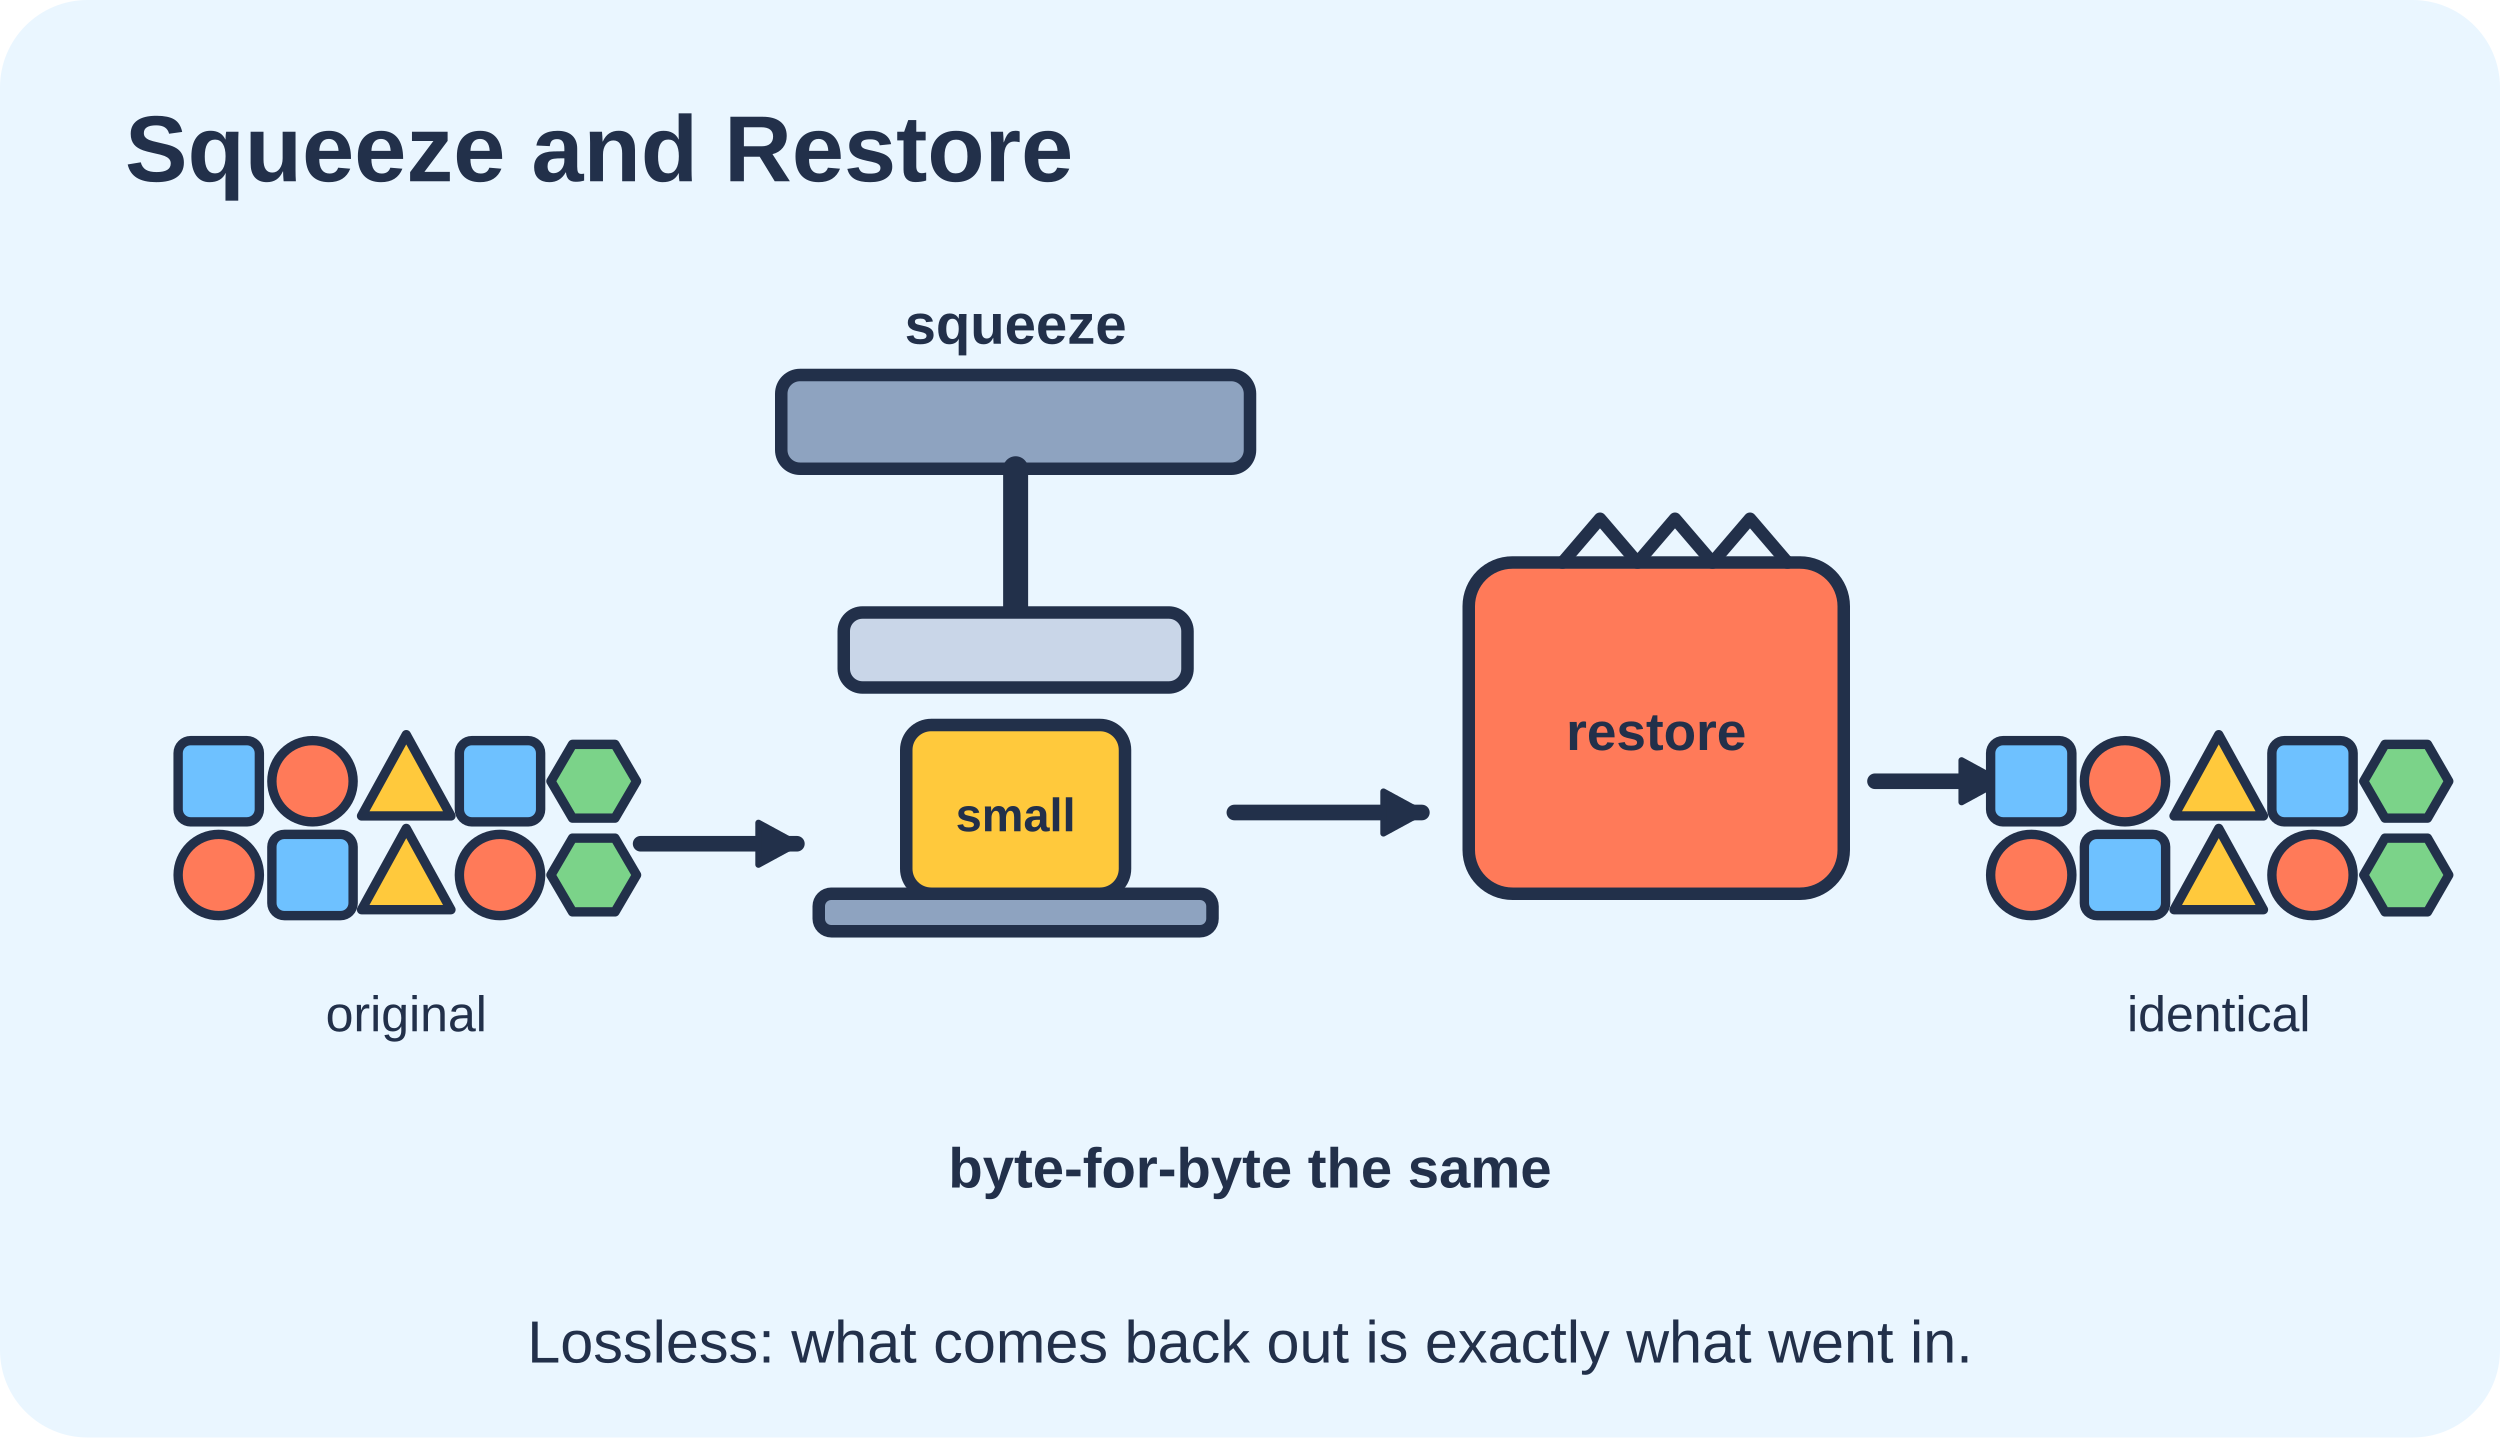
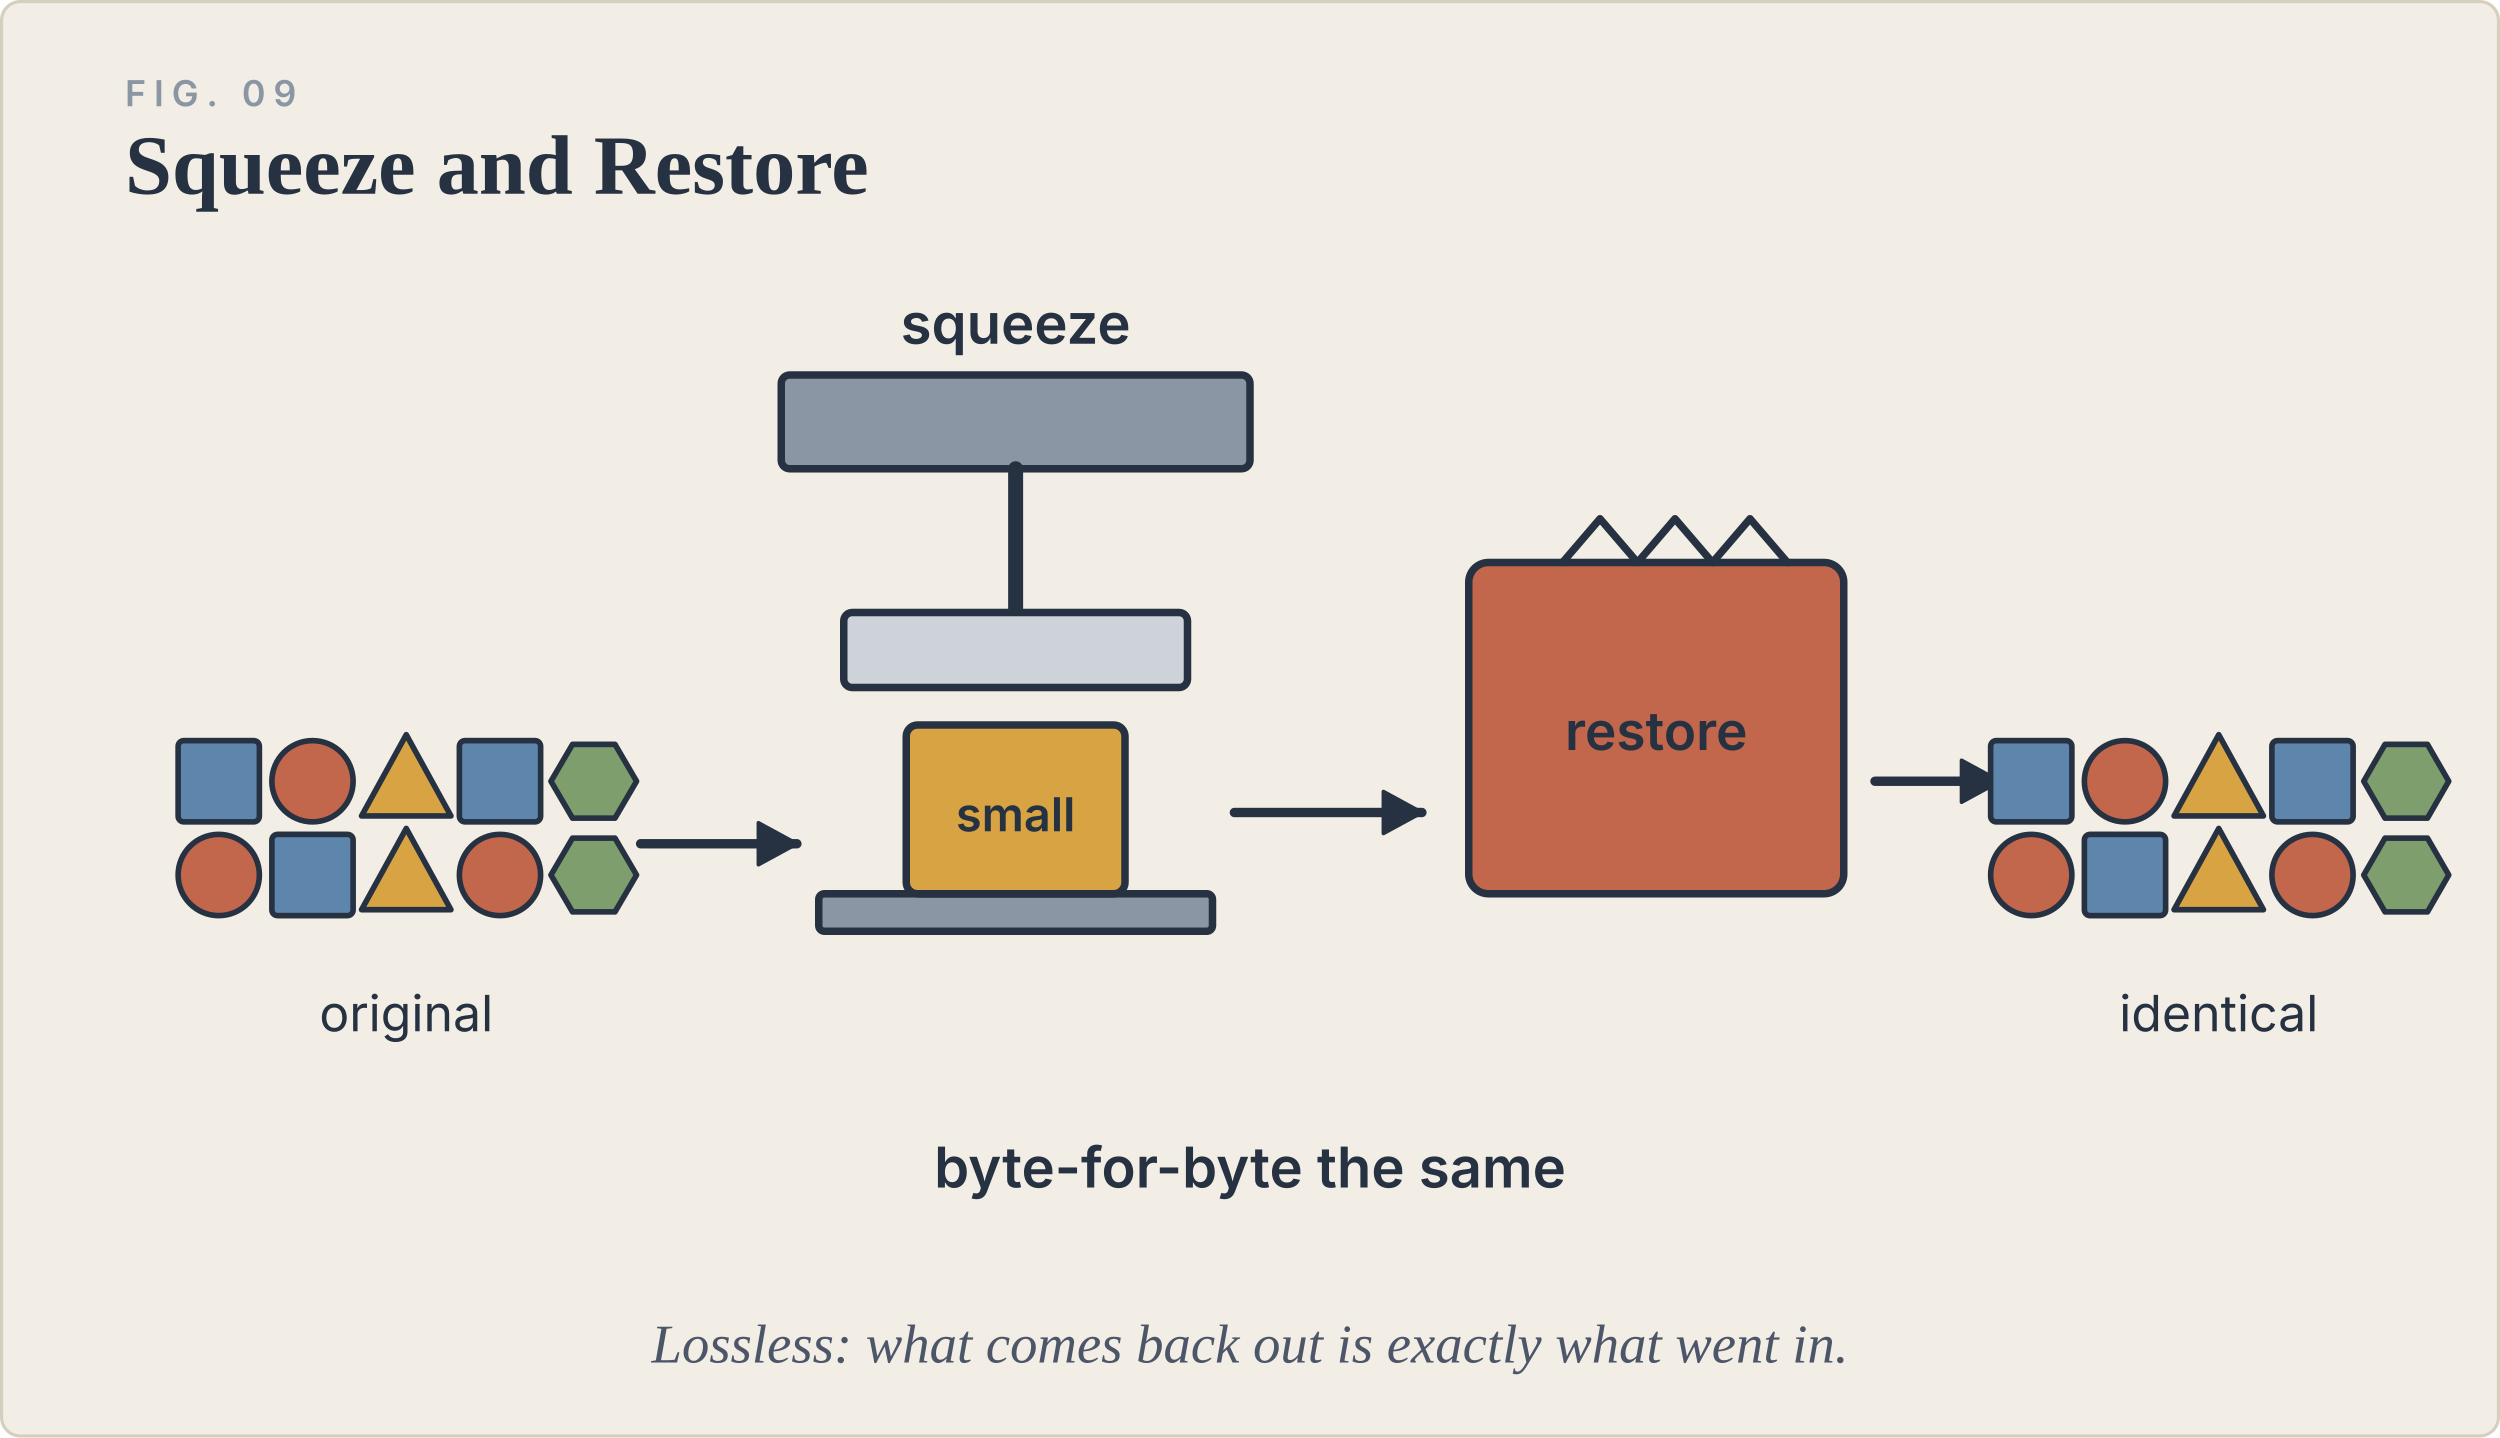
<svg xmlns="http://www.w3.org/2000/svg" viewBox="0 0 800 460" role="img" aria-label="Squeeze and Restore. Lossless: what comes back out is exactly what went in.">
  <defs>
    <filter id="soft" x="-10%" y="-10%" width="130%" height="140%">
-       <feDropShadow dx="0" dy="5" stdDeviation="0" flood-color="#22304A" flood-opacity="0.18" />
+       <feDropShadow dx="2" dy="3" stdDeviation="0" flood-color="#263142" flood-opacity="0.10" />
    </filter>
  </defs>
-   <rect x="0" y="0" width="800" height="460" rx="28" fill="#EAF6FF" />
-   <g stroke="#22304A" stroke-width="4" stroke-linejoin="round" stroke-linecap="round" font-family="'Trebuchet MS', 'Arial Rounded MT Bold', 'Segoe UI', Arial, sans-serif">
-     <text x="40" y="58" font-size="30" font-weight="700" fill="#22304A" stroke="none">Squeeze and Restore</text>
-     <circle cx="70" cy="280" r="13" fill="#FF7A59" stroke-width="3" />
-     <rect x="87" y="267" width="26" height="26" rx="4" fill="#6EC1FF" stroke-width="3" />
-     <polygon points="130.0,265.1 144.3,291.1 115.7,291.1" fill="#FFC93C" stroke-width="3" />
-     <circle cx="160" cy="280" r="13" fill="#FF7A59" stroke-width="3" />
-     <polygon points="203.7,280.0 196.8,291.8 183.2,291.8 176.3,280.0 183.2,268.2 196.8,268.2" fill="#7BD389" stroke-width="3" />
-     <rect x="57" y="237" width="26" height="26" rx="4" fill="#6EC1FF" stroke-width="3" />
-     <circle cx="100" cy="250" r="13" fill="#FF7A59" stroke-width="3" />
-     <polygon points="130.0,235.1 144.3,261.1 115.7,261.1" fill="#FFC93C" stroke-width="3" />
-     <rect x="147" y="237" width="26" height="26" rx="4" fill="#6EC1FF" stroke-width="3" />
-     <polygon points="203.7,250.0 196.8,261.8 183.2,261.8 176.3,250.0 183.2,238.2 196.8,238.2" fill="#7BD389" stroke-width="3" />
-     <text x="130" y="330" font-size="16" font-weight="400" fill="#22304A" stroke="none" text-anchor="middle">original</text>
-     <rect x="250" y="120" width="150" height="30" rx="6" fill="#8EA3C0" stroke-width="4" />
-     <line x1="325" y1="150" x2="325" y2="196" stroke="#22304A" stroke-width="8" />
-     <rect x="270" y="196" width="110" height="24" rx="6" fill="#C9D6E8" stroke-width="4" />
-     <rect x="262" y="286" width="126" height="12" rx="4" fill="#8EA3C0" stroke-width="4" />
-     <rect x="290" y="232" width="70" height="54" rx="8" fill="#FFC93C" stroke-width="4" />
-     <text x="325" y="266" font-size="15" font-weight="700" fill="#22304A" stroke="none" text-anchor="middle">small</text>
-     <text x="325" y="110" font-size="18" font-weight="700" fill="#22304A" stroke="none" text-anchor="middle">squeeze</text>
-     <line x1="205" y1="270" x2="255" y2="270" stroke="#22304A" stroke-width="5" />
-     <polygon points="255.0,270.0 242.7,276.7 242.7,263.3" fill="#22304A" stroke-width="2" />
-     <line x1="395" y1="260" x2="455" y2="260" stroke="#22304A" stroke-width="5" />
-     <polygon points="455.0,260.0 442.7,266.7 442.7,253.3" fill="#22304A" stroke-width="2" />
-     <rect x="470" y="180" width="120" height="106" rx="14" fill="#FF7A59" stroke-width="4" />
-     <path d="M500,180 l12,-14 l12,14 l12,-14 l12,14 l12,-14 l12,14" fill="none" stroke-width="4" />
-     <text x="530" y="240" font-size="17" font-weight="700" fill="#22304A" stroke="none" text-anchor="middle">restore</text>
-     <line x1="600" y1="250" x2="640" y2="250" stroke="#22304A" stroke-width="5" />
-     <polygon points="640.0,250.0 627.7,256.7 627.7,243.3" fill="#22304A" stroke-width="2" />
-     <circle cx="650" cy="280" r="13" fill="#FF7A59" stroke-width="3" />
-     <rect x="667" y="267" width="26" height="26" rx="4" fill="#6EC1FF" stroke-width="3" />
-     <polygon points="710.0,265.1 724.3,291.1 695.7,291.1" fill="#FFC93C" stroke-width="3" />
-     <circle cx="740" cy="280" r="13" fill="#FF7A59" stroke-width="3" />
-     <polygon points="783.6,280.0 776.8,291.8 763.2,291.8 756.4,280.0 763.2,268.2 776.8,268.2" fill="#7BD389" stroke-width="3" />
-     <rect x="637" y="237" width="26" height="26" rx="4" fill="#6EC1FF" stroke-width="3" />
-     <circle cx="680" cy="250" r="13" fill="#FF7A59" stroke-width="3" />
-     <polygon points="710.0,235.1 724.3,261.1 695.7,261.1" fill="#FFC93C" stroke-width="3" />
-     <rect x="727" y="237" width="26" height="26" rx="4" fill="#6EC1FF" stroke-width="3" />
-     <polygon points="783.6,250.0 776.8,261.8 763.2,261.8 756.4,250.0 763.2,238.2 776.8,238.2" fill="#7BD389" stroke-width="3" />
-     <text x="710" y="330" font-size="16" font-weight="400" fill="#22304A" stroke="none" text-anchor="middle">identical</text>
-     <text x="400" y="380" font-size="18" font-weight="700" fill="#22304A" stroke="none" text-anchor="middle">byte-for-byte the same</text>
-     <text x="400.0" y="436" font-size="19" fill="#22304A" stroke="none" text-anchor="middle">Lossless: what comes back out is exactly what went in.</text>
+   <rect x="0.5" y="0.5" width="799" height="459" rx="6" fill="#F2EEE5" stroke="#D6CFBF" stroke-width="1" />
+   <g stroke="#263142" stroke-width="2.4" stroke-linejoin="round" stroke-linecap="round" font-family="'Helvetica Neue', 'Segoe UI', Inter, Arial, sans-serif">
+     <text x="40" y="34" font-size="11.5" font-weight="600" letter-spacing="2.5" fill="#8A96A3" stroke="none">FIG. 09</text>
+     <text x="40" y="62" font-size="27" font-weight="700" fill="#263142" stroke="none" font-family="Georgia, Cambria, Caladea, 'Times New Roman', serif">Squeeze and Restore</text>
+     <circle cx="70" cy="280" r="13" fill="#C2674B" stroke-width="1.80" />
+     <rect x="87" y="267" width="26" height="26" rx="1.8" fill="#5E86AD" stroke-width="1.80" />
+     <polygon points="130.0,265.1 144.3,291.1 115.7,291.1" fill="#D8A443" stroke-width="1.80" />
+     <circle cx="160" cy="280" r="13" fill="#C2674B" stroke-width="1.80" />
+     <polygon points="203.7,280.0 196.8,291.8 183.2,291.8 176.3,280.0 183.2,268.2 196.8,268.2" fill="#7E9E6E" stroke-width="1.80" />
+     <rect x="57" y="237" width="26" height="26" rx="1.8" fill="#5E86AD" stroke-width="1.80" />
+     <circle cx="100" cy="250" r="13" fill="#C2674B" stroke-width="1.80" />
+     <polygon points="130.0,235.1 144.3,261.1 115.7,261.1" fill="#D8A443" stroke-width="1.80" />
+     <rect x="147" y="237" width="26" height="26" rx="1.8" fill="#5E86AD" stroke-width="1.80" />
+     <polygon points="203.7,250.0 196.8,261.8 183.2,261.8 176.3,250.0 183.2,238.2 196.8,238.2" fill="#7E9E6E" stroke-width="1.80" />
+     <text x="130" y="330" font-size="16" font-weight="400" fill="#263142" stroke="none" text-anchor="middle">original</text>
+     <rect x="250" y="120" width="150" height="30" rx="2.7" fill="#8A96A3" stroke-width="2.40" />
+     <line x1="325" y1="150" x2="325" y2="196" stroke="#263142" stroke-width="4.80" />
+     <rect x="270" y="196" width="110" height="24" rx="2.7" fill="#CDD3D9" stroke-width="2.40" />
+     <rect x="262" y="286" width="126" height="12" rx="1.8" fill="#8A96A3" stroke-width="2.40" />
+     <rect x="290" y="232" width="70" height="54" rx="3.6" fill="#D8A443" stroke-width="2.40" />
+     <text x="325" y="266" font-size="15" font-weight="600" fill="#263142" stroke="none" text-anchor="middle">small</text>
+     <text x="325" y="110" font-size="18" font-weight="600" fill="#263142" stroke="none" text-anchor="middle">squeeze</text>
+     <line x1="205" y1="270" x2="255" y2="270" stroke="#263142" stroke-width="3.00" />
+     <polygon points="255.0,270.0 242.7,276.7 242.7,263.3" fill="#263142" stroke-width="1.20" />
+     <line x1="395" y1="260" x2="455" y2="260" stroke="#263142" stroke-width="3.00" />
+     <polygon points="455.0,260.0 442.7,266.7 442.7,253.3" fill="#263142" stroke-width="1.20" />
+     <rect x="470" y="180" width="120" height="106" rx="6.3" fill="#C2674B" stroke-width="2.40" />
+     <path d="M500,180 l12,-14 l12,14 l12,-14 l12,14 l12,-14 l12,14" fill="none" stroke-width="2.40" />
+     <text x="530" y="240" font-size="17" font-weight="600" fill="#263142" stroke="none" text-anchor="middle">restore</text>
+     <line x1="600" y1="250" x2="640" y2="250" stroke="#263142" stroke-width="3.00" />
+     <polygon points="640.0,250.0 627.7,256.7 627.7,243.3" fill="#263142" stroke-width="1.20" />
+     <circle cx="650" cy="280" r="13" fill="#C2674B" stroke-width="1.80" />
+     <rect x="667" y="267" width="26" height="26" rx="1.8" fill="#5E86AD" stroke-width="1.80" />
+     <polygon points="710.0,265.1 724.3,291.1 695.7,291.1" fill="#D8A443" stroke-width="1.80" />
+     <circle cx="740" cy="280" r="13" fill="#C2674B" stroke-width="1.80" />
+     <polygon points="783.6,280.0 776.8,291.8 763.2,291.8 756.4,280.0 763.2,268.2 776.8,268.2" fill="#7E9E6E" stroke-width="1.80" />
+     <rect x="637" y="237" width="26" height="26" rx="1.8" fill="#5E86AD" stroke-width="1.80" />
+     <circle cx="680" cy="250" r="13" fill="#C2674B" stroke-width="1.80" />
+     <polygon points="710.0,235.1 724.3,261.1 695.7,261.1" fill="#D8A443" stroke-width="1.80" />
+     <rect x="727" y="237" width="26" height="26" rx="1.8" fill="#5E86AD" stroke-width="1.80" />
+     <polygon points="783.6,250.0 776.8,261.8 763.2,261.8 756.4,250.0 763.2,238.2 776.8,238.2" fill="#7E9E6E" stroke-width="1.80" />
+     <text x="710" y="330" font-size="16" font-weight="400" fill="#263142" stroke="none" text-anchor="middle">identical</text>
+     <text x="400" y="380" font-size="18" font-weight="600" fill="#263142" stroke="none" text-anchor="middle">byte-for-byte the same</text>
+     <text x="400.0" y="436" font-size="17.5" font-style="italic" fill="#4C5668" stroke="none" text-anchor="middle" font-family="Georgia, Cambria, Caladea, 'Times New Roman', serif">Lossless: what comes back out is exactly what went in.</text>
  </g>
</svg>
